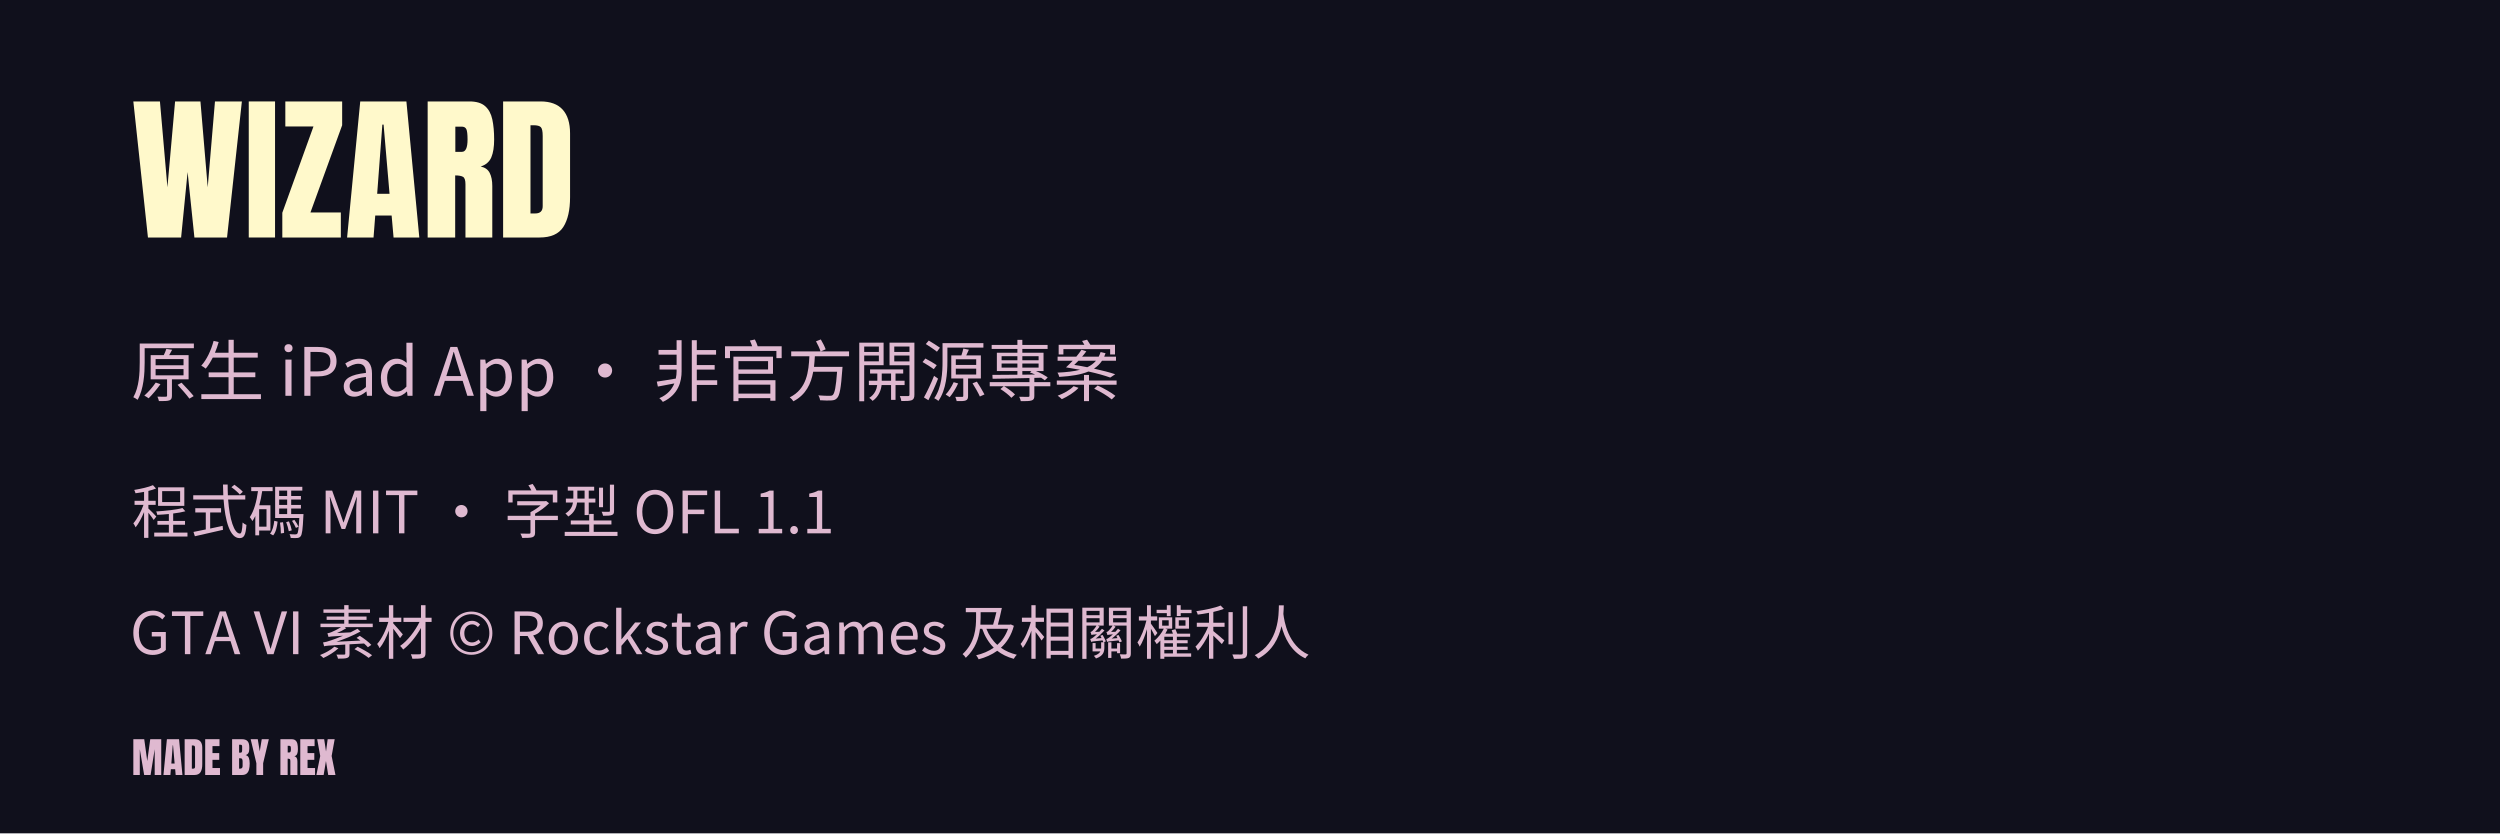
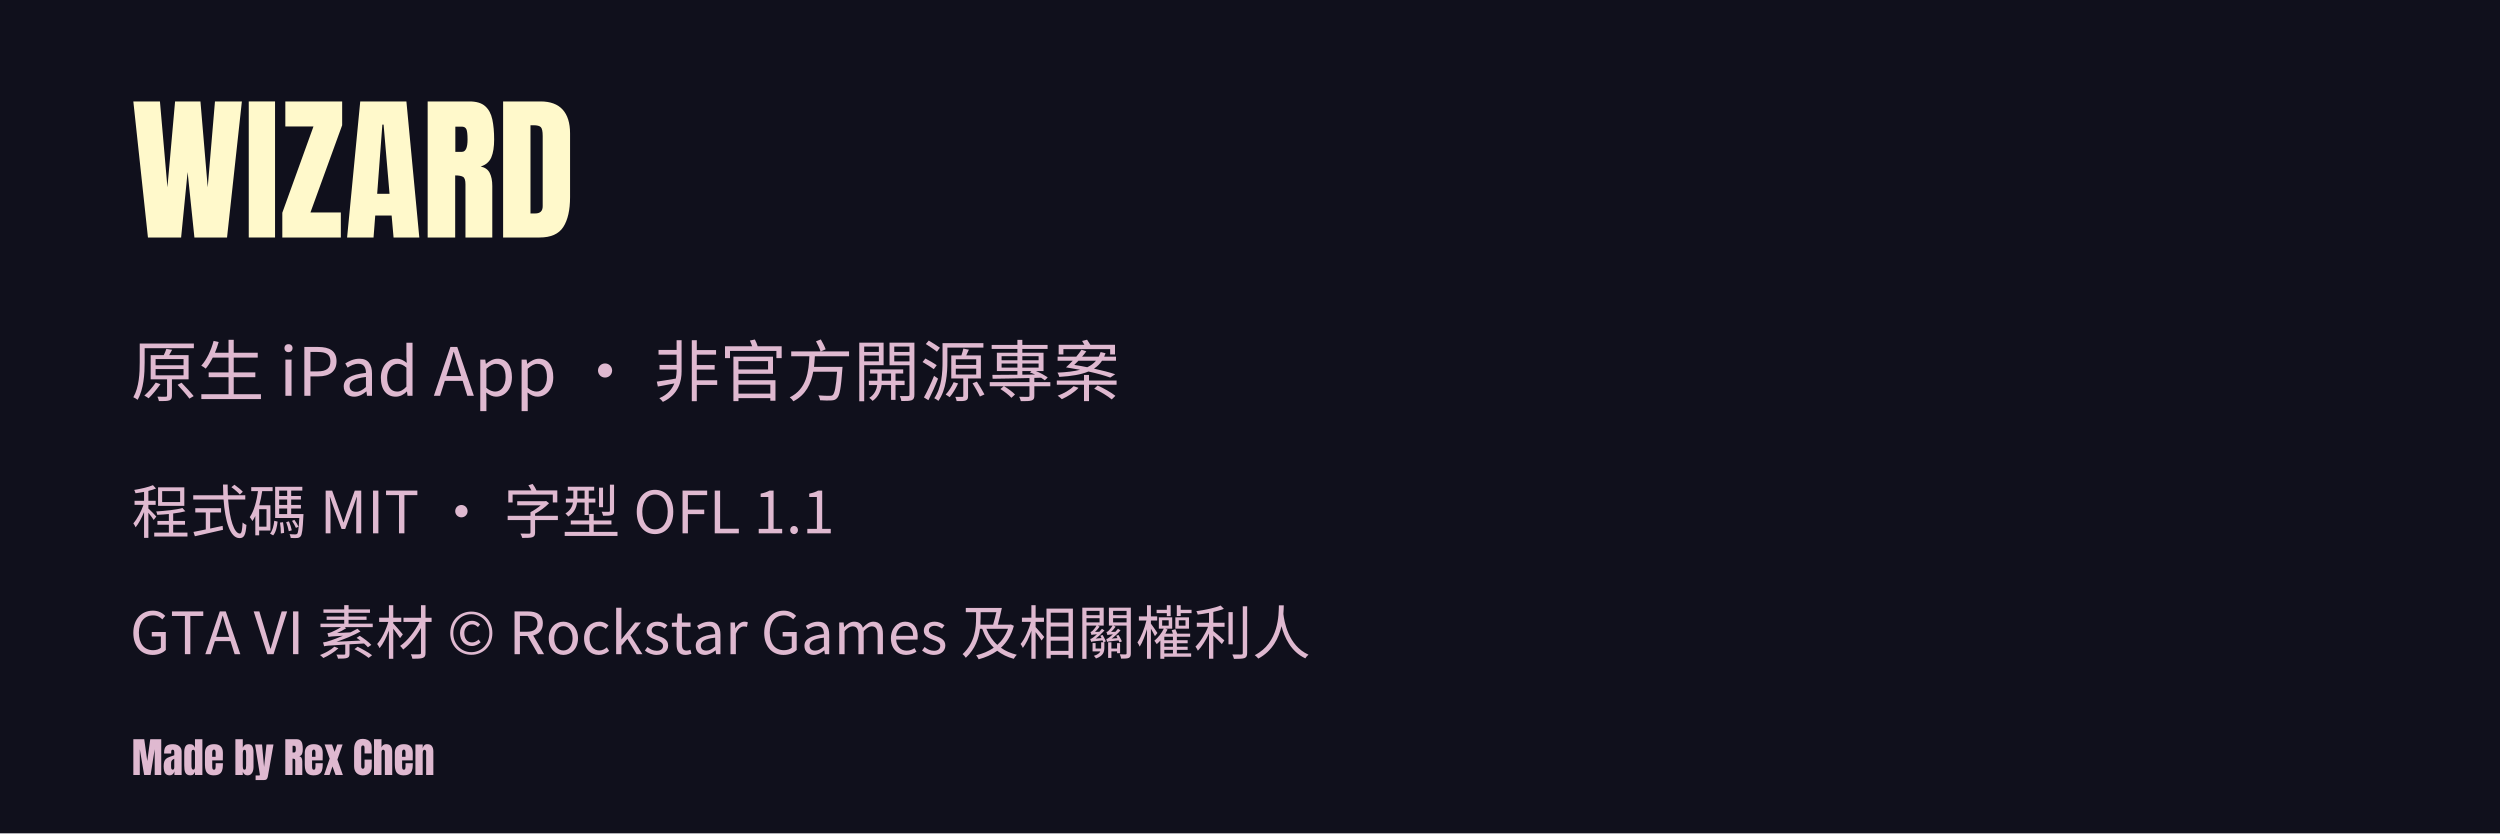
<svg xmlns="http://www.w3.org/2000/svg" width="1200" height="400" viewBox="0 0 1200 400" role="img">
  <rect width="1200" height="400" fill="#10101C" />
  <g aria-label="WIZARD" fill="#FFF9CB" transform="translate(62.99805 114) scale(0.03710938 -0.03710938)">
    <path d="M216 0 27 1760H371L468 649L567 1760H895L989 649L1083 1760H1431L1239 0H817L729 847L645 0Z" transform="translate(0 0)" />
    <path d="M62 0V1760H402V0Z" transform="translate(1458 0)" />
    <path d="M32 0V320L435 1436H71V1760H806V1452L396 324H789V0Z" transform="translate(1922 0)" />
    <path d="M30 0 200 1760H797L964 0H631L606 284H394L372 0ZM419 565H579L502 1460H486Z" transform="translate(2762 0)" />
    <path d="M78 0V1760H618Q753 1760 822.0 1698.5Q891 1637 914.5 1526.5Q938 1416 938 1267Q938 1123 901.5 1037.0Q865 951 764 918Q847 901 880.5 835.5Q914 770 914 666V0H567V689Q567 766 535.5 784.5Q504 803 434 803V0ZM436 1108H521Q594 1108 594 1267Q594 1370 578.0 1402.0Q562 1434 518 1434H436Z" transform="translate(3756 0)" />
    <path d="M78 0V1760H562Q752 1760 848.0 1654.5Q944 1549 944 1346V522Q944 272 856.5 136.0Q769 0 550 0ZM432 311H493Q590 311 590 405V1313Q590 1401 566.5 1426.5Q543 1452 471 1452H432Z" transform="translate(4732 0)" />
  </g>
  <g aria-label="原生 iPad App · 非官方開源專案" fill="#DFB9D0" transform="translate(62.88 190) scale(0.032 -0.032)">
    <path d="M369 402H788V308H369ZM369 552H788V459H369ZM699 165C759 100 838 11 876 -42L940 -4C899 48 818 135 758 197ZM371 199C326 132 260 56 200 4C219 -6 250 -26 264 -37C320 17 390 102 442 175ZM131 785V501C131 347 123 132 35 -21C53 -28 85 -48 99 -60C192 101 205 338 205 501V715H943V785ZM530 704C522 678 507 642 492 611H295V248H541V4C541 -8 537 -13 521 -13C506 -14 455 -14 396 -12C405 -32 416 -59 419 -79C496 -79 545 -79 576 -68C605 -57 614 -36 614 3V248H864V611H573C588 636 603 664 617 691Z" transform="translate(0 0)" />
    <path d="M239 824C201 681 136 542 54 453C73 443 106 421 121 408C159 453 194 510 226 573H463V352H165V280H463V25H55V-48H949V25H541V280H865V352H541V573H901V646H541V840H463V646H259C281 697 300 752 315 807Z" transform="translate(1000 0)" />
    <path d="M92 0H184V543H92ZM138 655C174 655 199 679 199 716C199 751 174 775 138 775C102 775 78 751 78 716C78 679 102 655 138 655Z" transform="translate(2224 0)" />
    <path d="M101 0H193V292H314C475 292 584 363 584 518C584 678 474 733 310 733H101ZM193 367V658H298C427 658 492 625 492 518C492 413 431 367 302 367Z" transform="translate(2499 0)" />
    <path d="M217 -13C284 -13 345 22 397 65H400L408 0H483V334C483 469 428 557 295 557C207 557 131 518 82 486L117 423C160 452 217 481 280 481C369 481 392 414 392 344C161 318 59 259 59 141C59 43 126 -13 217 -13ZM243 61C189 61 147 85 147 147C147 217 209 262 392 283V132C339 85 295 61 243 61Z" transform="translate(3132 0)" />
    <path d="M277 -13C342 -13 400 22 442 64H445L453 0H528V796H436V587L441 494C393 533 352 557 288 557C164 557 53 447 53 271C53 90 141 -13 277 -13ZM297 64C202 64 147 141 147 272C147 396 217 480 304 480C349 480 391 464 436 423V138C391 88 347 64 297 64Z" transform="translate(3695 0)" />
    <path d="M4 0H97L168 224H436L506 0H604L355 733H252ZM191 297 227 410C253 493 277 572 300 658H304C328 573 351 493 378 410L413 297Z" transform="translate(4539 0)" />
    <path d="M92 -229H184V-45L181 50C230 9 282 -13 331 -13C455 -13 567 94 567 280C567 448 491 557 351 557C288 557 227 521 178 480H176L167 543H92ZM316 64C280 64 232 78 184 120V406C236 454 283 480 328 480C432 480 472 400 472 279C472 145 406 64 316 64Z" transform="translate(5147 0)" />
    <path d="M92 -229H184V-45L181 50C230 9 282 -13 331 -13C455 -13 567 94 567 280C567 448 491 557 351 557C288 557 227 521 178 480H176L167 543H92ZM316 64C280 64 232 78 184 120V406C236 454 283 480 328 480C432 480 472 400 472 279C472 145 406 64 316 64Z" transform="translate(5767 0)" />
    <path d="M500 486C441 486 394 439 394 380C394 321 441 274 500 274C559 274 606 321 606 380C606 439 559 486 500 486Z" transform="translate(6611 0)" />
    <path d="M577 835V-80H652V163H958V234H652V393H920V462H652V617H941V687H652V835ZM349 835V688H78V617H349V463H93V394H349V367C349 337 346 299 337 259C230 241 125 223 52 213L68 139L315 186C281 102 215 17 90 -35C108 -50 131 -73 143 -91C384 21 424 226 424 368V835Z" transform="translate(7835 0)" />
    <path d="M277 521H721V396H277ZM201 587V-79H277V-34H755V-74H832V235H277V330H795V587ZM277 167H755V33H277ZM448 829C460 803 473 771 482 744H75V566H150V673H846V566H925V744H565C556 775 540 814 523 845Z" transform="translate(8835 0)" />
    <path d="M440 818C466 771 496 707 508 667H68V594H341C329 364 304 105 46 -23C66 -37 90 -63 101 -82C291 17 366 183 398 361H756C740 135 720 38 691 12C678 2 665 0 643 0C616 0 546 1 474 7C489 -13 499 -44 501 -66C568 -71 634 -72 669 -69C708 -67 733 -60 756 -34C795 5 815 114 835 398C837 409 838 434 838 434H410C416 487 420 541 423 594H936V667H514L585 698C571 738 540 799 512 846Z" transform="translate(9835 0)" />
    <path d="M566 335V226H426V335ZM233 226V162H358C351 104 323 21 239 -30C255 -41 278 -62 289 -76C385 -11 417 95 424 162H566V-61H633V162H769V226H633V335H748V397H251V335H360V226ZM383 605V518H163V605ZM383 658H163V740H383ZM842 605V517H614V605ZM842 658H614V740H842ZM878 797H543V459H842V18C842 2 837 -3 821 -4C805 -4 752 -4 697 -3C708 -23 718 -58 720 -78C797 -79 847 -77 877 -65C906 -52 916 -28 916 17V797ZM89 797V-81H163V460H454V797Z" transform="translate(10835 0)" />
    <path d="M537 407H843V319H537ZM537 549H843V463H537ZM505 205C475 138 431 68 385 19C402 9 431 -9 445 -20C489 32 539 113 572 186ZM788 188C828 124 876 40 898 -10L967 21C943 69 893 152 853 213ZM87 777C142 742 217 693 254 662L299 722C260 751 185 797 131 829ZM38 507C94 476 169 428 207 400L251 460C212 488 136 531 81 560ZM59 -24 126 -66C174 28 230 152 271 258L211 300C166 186 103 54 59 -24ZM338 791V517C338 352 327 125 214 -36C231 -44 263 -63 276 -76C395 92 411 342 411 517V723H951V791ZM650 709C644 680 632 639 621 607H469V261H649V0C649 -11 645 -15 633 -16C620 -16 576 -16 529 -15C538 -34 547 -61 550 -79C616 -80 660 -80 687 -69C714 -58 721 -39 721 -2V261H913V607H694C707 633 720 663 733 692Z" transform="translate(11835 0)" />
    <path d="M86 314 89 256C235 258 435 261 642 267V206H46V144H256L206 102C266 65 337 9 371 -30L425 20C391 57 320 109 261 144H642V2C642 -10 638 -15 621 -16C605 -16 549 -16 488 -14C498 -33 509 -61 512 -80C592 -80 643 -80 675 -69C706 -59 715 -39 715 0V144H955V206H715V269L816 272C838 258 857 245 872 233L916 275C875 306 805 345 738 372H853V646H535V703H914V763H535V839H461V763H75V703H461V646H153V372H461V317ZM224 485H461V423H224ZM535 485H779V423H535ZM224 595H461V534H224ZM535 595H779V534H535ZM648 351C673 343 699 332 725 320L535 317V372H672Z" transform="translate(12835 0)" />
    <path d="M304 145C250 87 155 35 65 2C83 -10 113 -35 127 -50C214 -11 317 52 378 120ZM613 107C705 64 820 -5 876 -54L931 0C872 48 755 114 665 155ZM52 230V166H460V-79H535V166H949V230H535V313H460V230ZM431 823C442 806 455 785 466 765H80V621H151V701H852V621H925V765H556C542 789 522 820 506 842ZM639 526C605 486 563 454 509 429C446 442 380 454 314 464C334 483 355 504 376 526ZM190 427C262 416 333 404 401 391C310 367 199 354 62 348C74 332 83 307 89 284C274 295 418 319 527 365C659 336 772 304 854 274L928 324C845 352 734 381 610 408C659 440 698 478 730 526H940V587H763C770 603 777 621 783 639L709 657C701 632 691 608 680 587H431C455 614 477 642 495 668L422 691C401 658 374 623 344 587H64V526H290C255 489 221 455 190 427Z" transform="translate(13835 0)" />
  </g>
  <g aria-label="程式碼 MIT · 字型 OFL 1.1" fill="#DFB9D0" transform="translate(63.216 256) scale(0.028 -0.028)">
    <path d="M522 724H830V536H522ZM452 789V471H902V789ZM870 434C767 404 577 385 420 375C428 359 436 333 438 317C501 320 570 324 637 331V212H441V147H637V12H386V-55H956V12H711V147H914V212H711V340C789 349 862 362 920 378ZM364 826C290 792 157 763 43 744C51 728 62 703 65 687C112 693 162 701 212 711V558H49V488H202C162 373 93 243 28 172C41 154 59 124 67 103C118 165 171 264 212 365V-78H286V353C320 311 360 257 377 229L422 288C402 311 315 401 286 426V488H411V558H286V727C334 739 379 753 417 768Z" transform="translate(0 0)" />
    <path d="M709 791C761 755 823 701 853 665L905 712C875 747 811 798 760 833ZM565 836C565 774 567 713 570 653H55V580H575C601 208 685 -82 849 -82C926 -82 954 -31 967 144C946 152 918 169 901 186C894 52 883 -4 855 -4C756 -4 678 241 653 580H947V653H649C646 712 645 773 645 836ZM59 24 83 -50C211 -22 395 20 565 60L559 128L345 82V358H532V431H90V358H270V67Z" transform="translate(1000 0)" />
    <path d="M542 184C552 124 558 48 557 -2L612 7C613 57 605 132 594 191ZM648 192C667 142 686 78 693 36L744 52C737 93 717 157 696 205ZM748 214C774 176 802 125 815 93L859 113C846 145 818 194 789 231ZM444 215C435 133 415 46 371 -5L425 -35C473 20 492 114 501 201ZM49 792V724H165C141 549 98 385 24 278C38 262 61 227 69 210C87 236 104 266 119 297V-34H185V48H378V481H187C208 557 225 640 237 724H416V792ZM185 414H311V114H185ZM665 579V487H528V579ZM459 798V263H873C864 81 853 11 837 -8C828 -16 820 -18 804 -18C789 -18 749 -18 706 -14C717 -32 724 -60 726 -79C770 -82 813 -82 835 -80C862 -78 879 -71 895 -52C921 -22 932 64 943 298C944 308 945 330 945 330H734V425H901V487H734V579H901V640H734V732H925V798ZM665 640H528V732H665ZM665 425V330H528V425Z" transform="translate(2000 0)" />
    <path d="M101 0H184V406C184 469 178 558 172 622H176L235 455L374 74H436L574 455L633 622H637C632 558 625 469 625 406V0H711V733H600L460 341C443 291 428 239 409 188H405C387 239 371 291 352 341L212 733H101Z" transform="translate(3224 0)" />
    <path d="M101 0H193V733H101Z" transform="translate(4036 0)" />
    <path d="M253 0H346V655H568V733H31V655H253Z" transform="translate(4329 0)" />
    <path d="M500 486C441 486 394 439 394 380C394 321 441 274 500 274C559 274 606 321 606 380C606 439 559 486 500 486Z" transform="translate(5152 0)" />
    <path d="M460 363V300H69V228H460V14C460 0 455 -5 437 -6C419 -6 354 -6 287 -4C300 -24 314 -58 319 -79C404 -79 457 -78 492 -67C528 -54 539 -32 539 12V228H930V300H539V337C627 384 717 452 779 516L728 555L711 551H233V480H635C584 436 519 392 460 363ZM424 824C443 798 462 765 475 736H80V529H154V664H843V529H920V736H563C549 769 523 814 497 847Z" transform="translate(6376 0)" />
    <path d="M635 783V448H704V783ZM822 834V387C822 374 818 370 802 369C787 368 737 368 680 370C691 350 701 321 705 301C776 301 825 302 855 314C885 325 893 344 893 386V834ZM388 733V595H264V601V733ZM67 595V528H189C178 461 145 393 59 340C73 330 98 302 108 288C210 351 248 441 259 528H388V313H459V528H573V595H459V733H552V799H100V733H195V602V595ZM467 332V221H151V152H467V25H47V-45H952V25H544V152H848V221H544V332Z" transform="translate(7376 0)" />
    <path d="M371 -13C555 -13 684 134 684 369C684 604 555 746 371 746C187 746 58 604 58 369C58 134 187 -13 371 -13ZM371 68C239 68 153 186 153 369C153 552 239 665 371 665C503 665 589 552 589 369C589 186 503 68 371 68Z" transform="translate(8600 0)" />
    <path d="M101 0H193V329H473V407H193V655H523V733H101Z" transform="translate(9342 0)" />
    <path d="M101 0H514V79H193V733H101Z" transform="translate(9894 0)" />
    <path d="M88 0H490V76H343V733H273C233 710 186 693 121 681V623H252V76H88Z" transform="translate(10661 0)" />
    <path d="M139 -13C175 -13 205 15 205 56C205 98 175 126 139 126C102 126 73 98 73 56C73 15 102 -13 139 -13Z" transform="translate(11216 0)" />
    <path d="M88 0H490V76H343V733H273C233 710 186 693 121 681V623H252V76H88Z" transform="translate(11494 0)" />
  </g>
  <g aria-label="GTA VI 素材 © Rockstar Games 及相關權利人" fill="#DFB9D0" transform="translate(62.376 314) scale(0.028 -0.028)">
    <path d="M389 -13C487 -13 568 23 615 72V380H374V303H530V111C501 84 450 68 398 68C241 68 153 184 153 369C153 552 249 665 397 665C470 665 518 634 555 596L605 656C563 700 496 746 394 746C200 746 58 603 58 366C58 128 196 -13 389 -13Z" transform="translate(0 0)" />
    <path d="M253 0H346V655H568V733H31V655H253Z" transform="translate(689 0)" />
    <path d="M4 0H97L168 224H436L506 0H604L355 733H252ZM191 297 227 410C253 493 277 572 300 658H304C328 573 351 493 378 410L413 297Z" transform="translate(1288 0)" />
    <path d="M235 0H342L575 733H481L363 336C338 250 320 180 292 94H288C261 180 242 250 217 336L98 733H1Z" transform="translate(2120 0)" />
    <path d="M101 0H193V733H101Z" transform="translate(2695 0)" />
    <path d="M636 86C721 44 828 -21 880 -64L939 -18C882 26 774 87 691 127ZM293 128C233 72 135 20 46 -15C63 -27 91 -53 104 -66C190 -27 293 36 362 101ZM193 294C211 301 240 305 440 316C349 277 270 248 236 237C176 216 131 204 98 201C104 182 114 149 116 135C143 143 182 148 479 165V8C479 -4 475 -7 458 -8C443 -9 389 -9 327 -7C339 -27 351 -55 355 -77C429 -77 479 -76 510 -65C543 -53 552 -33 552 6V169L801 183C828 160 851 137 867 118L926 159C884 206 797 271 728 315L673 279C694 265 717 249 739 233L328 213C466 258 606 316 740 388L688 436C651 415 610 394 569 374L337 362C391 385 444 412 495 444L471 463H950V523H536V588H844V645H536V709H903V767H536V841H461V767H105V709H461V645H160V588H461V523H54V463H406C340 421 267 388 243 378C215 367 193 360 173 358C180 340 190 308 193 294Z" transform="translate(3212 0)" />
    <path d="M777 839V625H477V553H752C676 395 545 227 419 141C437 126 460 99 472 79C583 164 697 306 777 449V22C777 4 770 -2 752 -2C733 -3 668 -4 604 -2C614 -23 626 -58 630 -79C716 -79 775 -77 808 -64C842 -52 855 -30 855 23V553H959V625H855V839ZM227 840V626H60V553H217C178 414 102 259 26 175C39 156 59 125 68 103C127 173 184 287 227 405V-79H302V437C344 383 396 312 418 275L466 339C441 370 338 490 302 527V553H440V626H302V840Z" transform="translate(4212 0)" />
    <path d="M416 -11C611 -11 777 134 777 361C777 588 611 730 416 730C222 730 55 588 55 361C55 134 222 -11 416 -11ZM416 34C247 34 107 166 107 361C107 556 247 685 416 685C584 685 725 556 725 361C725 166 584 34 416 34ZM424 140C491 140 534 168 576 203L542 251C509 223 476 201 428 201C347 201 296 262 296 361C296 449 349 511 432 511C471 511 498 494 529 465L567 509C532 545 491 572 428 572C320 572 222 491 222 361C222 223 312 140 424 140Z" transform="translate(5436 0)" />
    <path d="M193 385V658H316C431 658 494 624 494 528C494 432 431 385 316 385ZM503 0H607L421 321C520 345 586 413 586 528C586 680 479 733 330 733H101V0H193V311H325Z" transform="translate(6492 0)" />
    <path d="M303 -13C436 -13 554 91 554 271C554 452 436 557 303 557C170 557 52 452 52 271C52 91 170 -13 303 -13ZM303 63C209 63 146 146 146 271C146 396 209 480 303 480C397 480 461 396 461 271C461 146 397 63 303 63Z" transform="translate(7127 0)" />
    <path d="M306 -13C371 -13 433 13 482 55L442 117C408 87 364 63 314 63C214 63 146 146 146 271C146 396 218 480 317 480C359 480 394 461 425 433L471 493C433 527 384 557 313 557C173 557 52 452 52 271C52 91 162 -13 306 -13Z" transform="translate(7733 0)" />
    <path d="M92 0H182V143L284 262L443 0H542L337 324L518 543H416L186 257H182V796H92Z" transform="translate(8243 0)" />
    <path d="M234 -13C362 -13 431 60 431 148C431 251 345 283 266 313C205 336 149 356 149 407C149 450 181 486 250 486C298 486 336 465 373 438L417 495C376 529 316 557 249 557C130 557 62 489 62 403C62 310 144 274 220 246C280 224 344 198 344 143C344 96 309 58 237 58C172 58 124 84 76 123L32 62C83 19 157 -13 234 -13Z" transform="translate(8795 0)" />
    <path d="M262 -13C296 -13 332 -3 363 7L345 76C327 68 303 61 283 61C220 61 199 99 199 165V469H347V543H199V696H123L113 543L27 538V469H108V168C108 59 147 -13 262 -13Z" transform="translate(9263 0)" />
    <path d="M217 -13C284 -13 345 22 397 65H400L408 0H483V334C483 469 428 557 295 557C207 557 131 518 82 486L117 423C160 452 217 481 280 481C369 481 392 414 392 344C161 318 59 259 59 141C59 43 126 -13 217 -13ZM243 61C189 61 147 85 147 147C147 217 209 262 392 283V132C339 85 295 61 243 61Z" transform="translate(9640 0)" />
    <path d="M92 0H184V349C220 441 275 475 320 475C343 475 355 472 373 466L390 545C373 554 356 557 332 557C272 557 216 513 178 444H176L167 543H92Z" transform="translate(10203 0)" />
    <path d="M389 -13C487 -13 568 23 615 72V380H374V303H530V111C501 84 450 68 398 68C241 68 153 184 153 369C153 552 249 665 397 665C470 665 518 634 555 596L605 656C563 700 496 746 394 746C200 746 58 603 58 366C58 128 196 -13 389 -13Z" transform="translate(10815 0)" />
    <path d="M217 -13C284 -13 345 22 397 65H400L408 0H483V334C483 469 428 557 295 557C207 557 131 518 82 486L117 423C160 452 217 481 280 481C369 481 392 414 392 344C161 318 59 259 59 141C59 43 126 -13 217 -13ZM243 61C189 61 147 85 147 147C147 217 209 262 392 283V132C339 85 295 61 243 61Z" transform="translate(11504 0)" />
    <path d="M92 0H184V394C233 450 279 477 320 477C389 477 421 434 421 332V0H512V394C563 450 607 477 649 477C718 477 750 434 750 332V0H841V344C841 482 788 557 677 557C610 557 554 514 497 453C475 517 431 557 347 557C282 557 226 516 178 464H176L167 543H92Z" transform="translate(12067 0)" />
    <path d="M312 -13C385 -13 443 11 490 42L458 103C417 76 375 60 322 60C219 60 148 134 142 250H508C510 264 512 282 512 302C512 457 434 557 295 557C171 557 52 448 52 271C52 92 167 -13 312 -13ZM141 315C152 423 220 484 297 484C382 484 432 425 432 315Z" transform="translate(12993 0)" />
    <path d="M234 -13C362 -13 431 60 431 148C431 251 345 283 266 313C205 336 149 356 149 407C149 450 181 486 250 486C298 486 336 465 373 438L417 495C376 529 316 557 249 557C130 557 62 489 62 403C62 310 144 274 220 246C280 224 344 198 344 143C344 96 309 58 237 58C172 58 124 84 76 123L32 62C83 19 157 -13 234 -13Z" transform="translate(13547 0)" />
    <path d="M90 793V720H266V629C266 451 250 200 35 1C52 -13 80 -43 90 -62C254 91 313 272 333 435H371C416 307 482 198 569 111C480 49 376 6 267 -19C282 -35 301 -67 310 -88C426 -57 535 -10 629 58C708 -4 802 -50 912 -80C924 -58 947 -26 964 -10C860 15 769 55 692 110C793 201 871 324 914 486L861 510L846 506H640C662 587 689 701 708 793ZM344 720H614C597 647 577 568 558 506H340C343 549 344 590 344 629ZM814 435C775 322 711 231 630 159C547 234 485 327 443 435Z" transform="translate(14239 0)" />
    <path d="M546 474H850V300H546ZM546 542V710H850V542ZM546 231H850V57H546ZM473 781V-73H546V-12H850V-70H926V781ZM214 840V626H52V554H205C170 416 99 258 29 175C41 157 60 127 68 107C122 176 175 287 214 402V-79H287V378C325 329 370 267 389 234L435 295C413 322 322 429 287 464V554H430V626H287V840Z" transform="translate(15239 0)" />
    <path d="M239 210C253 216 277 221 435 236L448 204H410V116L409 96H315V190H263V48H397C382 18 350 -9 285 -29C298 -40 315 -60 321 -74C447 -30 465 39 465 114V204H454L491 220C480 247 456 293 436 329L396 316L417 276L317 268C368 306 420 354 467 406L424 435C411 418 396 400 380 384L305 381C332 406 360 438 384 472L349 490H454V797H87V-81H159V490H331C308 448 270 408 260 398C248 388 238 382 227 380C234 367 241 340 244 329C253 333 270 336 338 341C311 316 287 296 277 289C256 272 238 262 223 260C229 247 237 222 239 211ZM683 189V96H586V204H530V-65H586V48H683V17H735V189ZM383 617V545H159V617ZM383 668H159V742H383ZM846 617V545H615V617ZM846 668H615V742H846ZM513 210C527 216 551 221 709 236L725 201L766 220C754 247 729 294 708 329L669 315L690 275L591 267C643 306 695 354 742 407L699 436C685 418 670 401 655 384L580 381C606 405 634 437 658 471L621 490H846V15C846 1 842 -3 829 -4C816 -4 774 -4 729 -3C740 -23 749 -57 753 -77C815 -77 858 -76 884 -64C911 -51 919 -28 919 15V797H543V490H606C582 448 544 408 533 397C523 387 512 381 500 380C507 366 515 339 518 328C528 332 544 335 612 340C585 315 562 296 551 288C531 272 513 261 498 260C503 246 511 221 513 210Z" transform="translate(16239 0)" />
    <path d="M741 581H856V488H741ZM682 632V437H916V632ZM456 581H568V488H456ZM536 840V761H361V703H536V652H602V840ZM707 840V654H774V703H960V761H774V840ZM619 410 641 351H510C524 375 537 399 549 424L509 437H628V632H399V437H484C446 358 385 282 322 230C335 217 356 185 363 172C384 190 405 211 425 234V-80H493V-44H953V13H708V74H893V127H708V187H893V240H708V299H936V351H715C706 376 694 404 684 428ZM641 187V127H493V187ZM641 240H493V299H641ZM641 74V13H493V74ZM196 840V647H57V577H186C155 444 93 285 32 202C45 184 62 151 71 129C117 199 162 313 196 428V-79H263V437C289 392 319 337 332 309L375 363C358 389 287 493 263 524V577H371V647H263V840Z" transform="translate(17239 0)" />
    <path d="M593 721V169H666V721ZM838 821V20C838 1 831 -5 812 -6C792 -6 730 -7 659 -5C670 -26 682 -60 687 -81C779 -81 835 -79 868 -67C899 -54 913 -32 913 20V821ZM458 834C364 793 190 758 42 737C52 721 62 696 66 678C128 686 194 696 259 709V539H50V469H243C195 344 107 205 27 130C40 111 60 80 68 59C136 127 206 241 259 355V-78H333V318C384 270 449 206 479 173L522 236C493 262 380 360 333 396V469H526V539H333V724C401 739 464 757 514 777Z" transform="translate(18239 0)" />
    <path d="M457 837C454 683 460 194 43 -17C66 -33 90 -57 104 -76C349 55 455 279 502 480C551 293 659 46 910 -72C922 -51 944 -25 965 -9C611 150 549 569 534 689C539 749 540 800 541 837Z" transform="translate(19239 0)" />
  </g>
-   <g aria-label="MADE BY REX" fill="#DFB9D0" transform="translate(63.23828 372) scale(0.009765625 -0.009765625)">
+   <g aria-label="Made by Rex Chen" fill="#DFB9D0" transform="translate(63.23828 372) scale(0.009765625 -0.009765625)">
    <path d="M78 0V1760H614L762 687L909 1760H1450V0H1128V1268L926 0H610L396 1268V0Z" transform="translate(0 0)" />
-     <path d="M30 0 200 1760H797L964 0H631L606 284H394L372 0ZM419 565H579L502 1460H486Z" transform="translate(1528 0)" />
-     <path d="M78 0V1760H562Q752 1760 848.0 1654.5Q944 1549 944 1346V522Q944 272 856.5 136.0Q769 0 550 0ZM432 311H493Q590 311 590 405V1313Q590 1401 566.5 1426.5Q543 1452 471 1452H432Z" transform="translate(2522 0)" />
-     <path d="M78 0V1760H782V1420H436V1077H768V746H436V343H805V0Z" transform="translate(3532 0)" />
-     <path d="M78 0V1760H555Q747 1760 834.5 1666.5Q922 1573 922 1358V1281Q922 1157 877.5 1080.0Q833 1003 742 979Q861 949 901.5 838.5Q942 728 942 569Q942 398 910.0 270.0Q878 142 794.0 71.0Q710 0 555 0ZM422 1097H494Q543 1097 557.0 1135.0Q571 1173 571 1226V1403Q571 1488 496 1488H422ZM457 310Q594 310 594 440V660Q594 735 571.5 778.5Q549 822 487 822H422V312Q444 310 457 310Z" transform="translate(4855 0)" />
-     <path d="M291 0V579L10 1760H359L457 1164L555 1760H903L623 579V0Z" transform="translate(5835 0)" />
-     <path d="M78 0V1760H618Q753 1760 822.0 1698.5Q891 1637 914.5 1526.5Q938 1416 938 1267Q938 1123 901.5 1037.0Q865 951 764 918Q847 901 880.5 835.5Q914 770 914 666V0H567V689Q567 766 535.5 784.5Q504 803 434 803V0ZM436 1108H521Q594 1108 594 1267Q594 1370 578.0 1402.0Q562 1434 518 1434H436Z" transform="translate(7229 0)" />
-     <path d="M78 0V1760H782V1420H436V1077H768V746H436V343H805V0Z" transform="translate(8205 0)" />
-     <path d="M27 0 216 933 66 1761H410L501 1156L582 1761H927L777 933L965 0H609L498 688L384 0Z" transform="translate(9048 0)" />
+     <path d="M345 -16Q220 -16 154.5 42.0Q89 100 65.0 201.0Q41 302 41 430Q41 567 68.0 654.5Q95 742 160.5 798.0Q226 854 341 893L563 969V1123Q563 1244 484 1244Q412 1244 412 1146V1056H64Q63 1064 63.0 1076.5Q63 1089 63 1105Q63 1329 168.5 1422.5Q274 1516 503 1516Q623 1516 718.0 1473.5Q813 1431 868.5 1348.0Q924 1265 924 1143V0H568V178Q542 84 482.0 34.0Q422 -16 345 -16ZM486 262Q530 262 546.0 299.0Q562 336 562 379V797Q488 767 447.0 721.5Q406 676 406 588V395Q406 262 486 262Z" transform="translate(1528 0)" />
+     <path d="M367 -16Q263 -16 202.0 22.0Q141 60 111.0 127.0Q81 194 71.5 284.0Q62 374 62 477V1129Q62 1302 123.5 1409.0Q185 1516 332 1516Q441 1516 499.5 1469.5Q558 1423 590 1340V1760H954V0H590V159Q560 78 510.5 31.0Q461 -16 367 -16ZM504 264Q555 264 572.5 305.0Q590 346 590 452V1083Q590 1136 574.5 1187.5Q559 1239 506 1239Q448 1239 433.0 1190.0Q418 1141 418 1083V452Q418 264 504 264Z" transform="translate(2518 0)" />
+     <path d="M492 -16Q332 -16 237.0 44.0Q142 104 101.0 217.0Q60 330 60 489V1092Q60 1301 180.0 1408.5Q300 1516 510 1516Q942 1516 942 1092V983Q942 785 938 717H418V427Q418 387 423.0 348.5Q428 310 445.5 285.0Q463 260 502 260Q558 260 572.0 308.5Q586 357 586 435V579H942V494Q942 326 900.5 212.5Q859 99 760.5 41.5Q662 -16 492 -16ZM416 895H586V1097Q586 1178 566.0 1213.5Q546 1249 506 1249Q463 1249 439.5 1215.0Q416 1181 416 1097Z" transform="translate(3538 0)" />
+     <path d="M671 -16Q583 -16 528.0 27.5Q473 71 440 160V0H76V1760H440V1340Q473 1423 531.5 1469.5Q590 1516 699 1516Q846 1516 906.5 1409.0Q967 1302 967 1129V391Q967 276 935.5 183.5Q904 91 838.5 37.5Q773 -16 671 -16ZM523 263Q580 263 592.0 319.0Q604 375 604 457V1043Q604 1126 592.0 1181.5Q580 1237 524 1237Q466 1237 453.0 1180.5Q440 1124 440 1043V457Q440 376 453.0 319.5Q466 263 523 263Z" transform="translate(5018 0)" />
+     <path d="M43 -250V-23H215Q254 -23 254 4Q254 18 251 33L16 1500H359L459 396L577 1500H922L644 -78Q629 -163 586.5 -206.5Q544 -250 447 -250Z" transform="translate(6045 0)" />
+     <path d="M78 0V1760H618Q753 1760 822.0 1698.5Q891 1637 914.5 1526.5Q938 1416 938 1267Q938 1123 901.5 1037.0Q865 951 764 918Q847 901 880.5 835.5Q914 770 914 666V0H567V689Q567 766 535.5 784.5Q504 803 434 803V0ZM436 1108H521Q594 1108 594 1267Q594 1370 578.0 1402.0Q562 1434 518 1434H436Z" transform="translate(7469 0)" />
+     <path d="M492 -16Q332 -16 237.0 44.0Q142 104 101.0 217.0Q60 330 60 489V1092Q60 1301 180.0 1408.5Q300 1516 510 1516Q942 1516 942 1092V983Q942 785 938 717H418V427Q418 387 423.0 348.5Q428 310 445.5 285.0Q463 260 502 260Q558 260 572.0 308.5Q586 357 586 435V579H942V494Q942 326 900.5 212.5Q859 99 760.5 41.5Q662 -16 492 -16ZM416 895H586V1097Q586 1178 566.0 1213.5Q546 1249 506 1249Q463 1249 439.5 1215.0Q416 1181 416 1097Z" transform="translate(8445 0)" />
+     <path d="M8 0 283 806 33 1501H398L527 1137L654 1501H920L662 759L932 0H573L421 422L279 0Z" transform="translate(9445 0)" />
+     <path d="M488 -16Q297 -16 180.5 103.0Q64 222 64 436V1248Q64 1504 165.5 1640.0Q267 1776 496 1776Q621 1776 718.5 1730.0Q816 1684 872.0 1592.5Q928 1501 928 1362V1058H578V1318Q578 1397 558.0 1424.5Q538 1452 496 1452Q447 1452 430.0 1416.5Q413 1381 413 1322V441Q413 368 434.5 338.0Q456 308 496 308Q541 308 559.5 345.0Q578 382 578 441V758H932V425Q932 193 815.0 88.5Q698 -16 488 -16Z" transform="translate(10865 0)" />
+     <path d="M72 0V1760H440V1351Q469 1435 529.0 1475.5Q589 1516 669 1516Q825 1516 896.0 1418.0Q967 1320 967 1155V0H605V1132Q605 1181 584.5 1212.0Q564 1243 520 1243Q483 1243 461.5 1211.0Q440 1179 440 1135V0Z" transform="translate(11836 0)" />
+     <path d="M492 -16Q332 -16 237.0 44.0Q142 104 101.0 217.0Q60 330 60 489V1092Q60 1301 180.0 1408.5Q300 1516 510 1516Q942 1516 942 1092V983Q942 785 938 717H418V427Q418 387 423.0 348.5Q428 310 445.5 285.0Q463 260 502 260Q558 260 572.0 308.5Q586 357 586 435V579H942V494Q942 326 900.5 212.5Q859 99 760.5 41.5Q662 -16 492 -16ZM416 895H586V1097Q586 1178 566.0 1213.5Q546 1249 506 1249Q463 1249 439.5 1215.0Q416 1181 416 1097Z" transform="translate(12871 0)" />
+     <path d="M72 0V1500H430V1309Q450 1395 504.5 1455.5Q559 1516 656 1516Q812 1516 882.5 1420.0Q953 1324 953 1157V0H600V1120Q600 1164 582.0 1201.5Q564 1239 520 1239Q479 1239 459.5 1210.5Q440 1182 435.0 1139.5Q430 1097 430 1055V0Z" transform="translate(13871 0)" />
  </g>
</svg>
